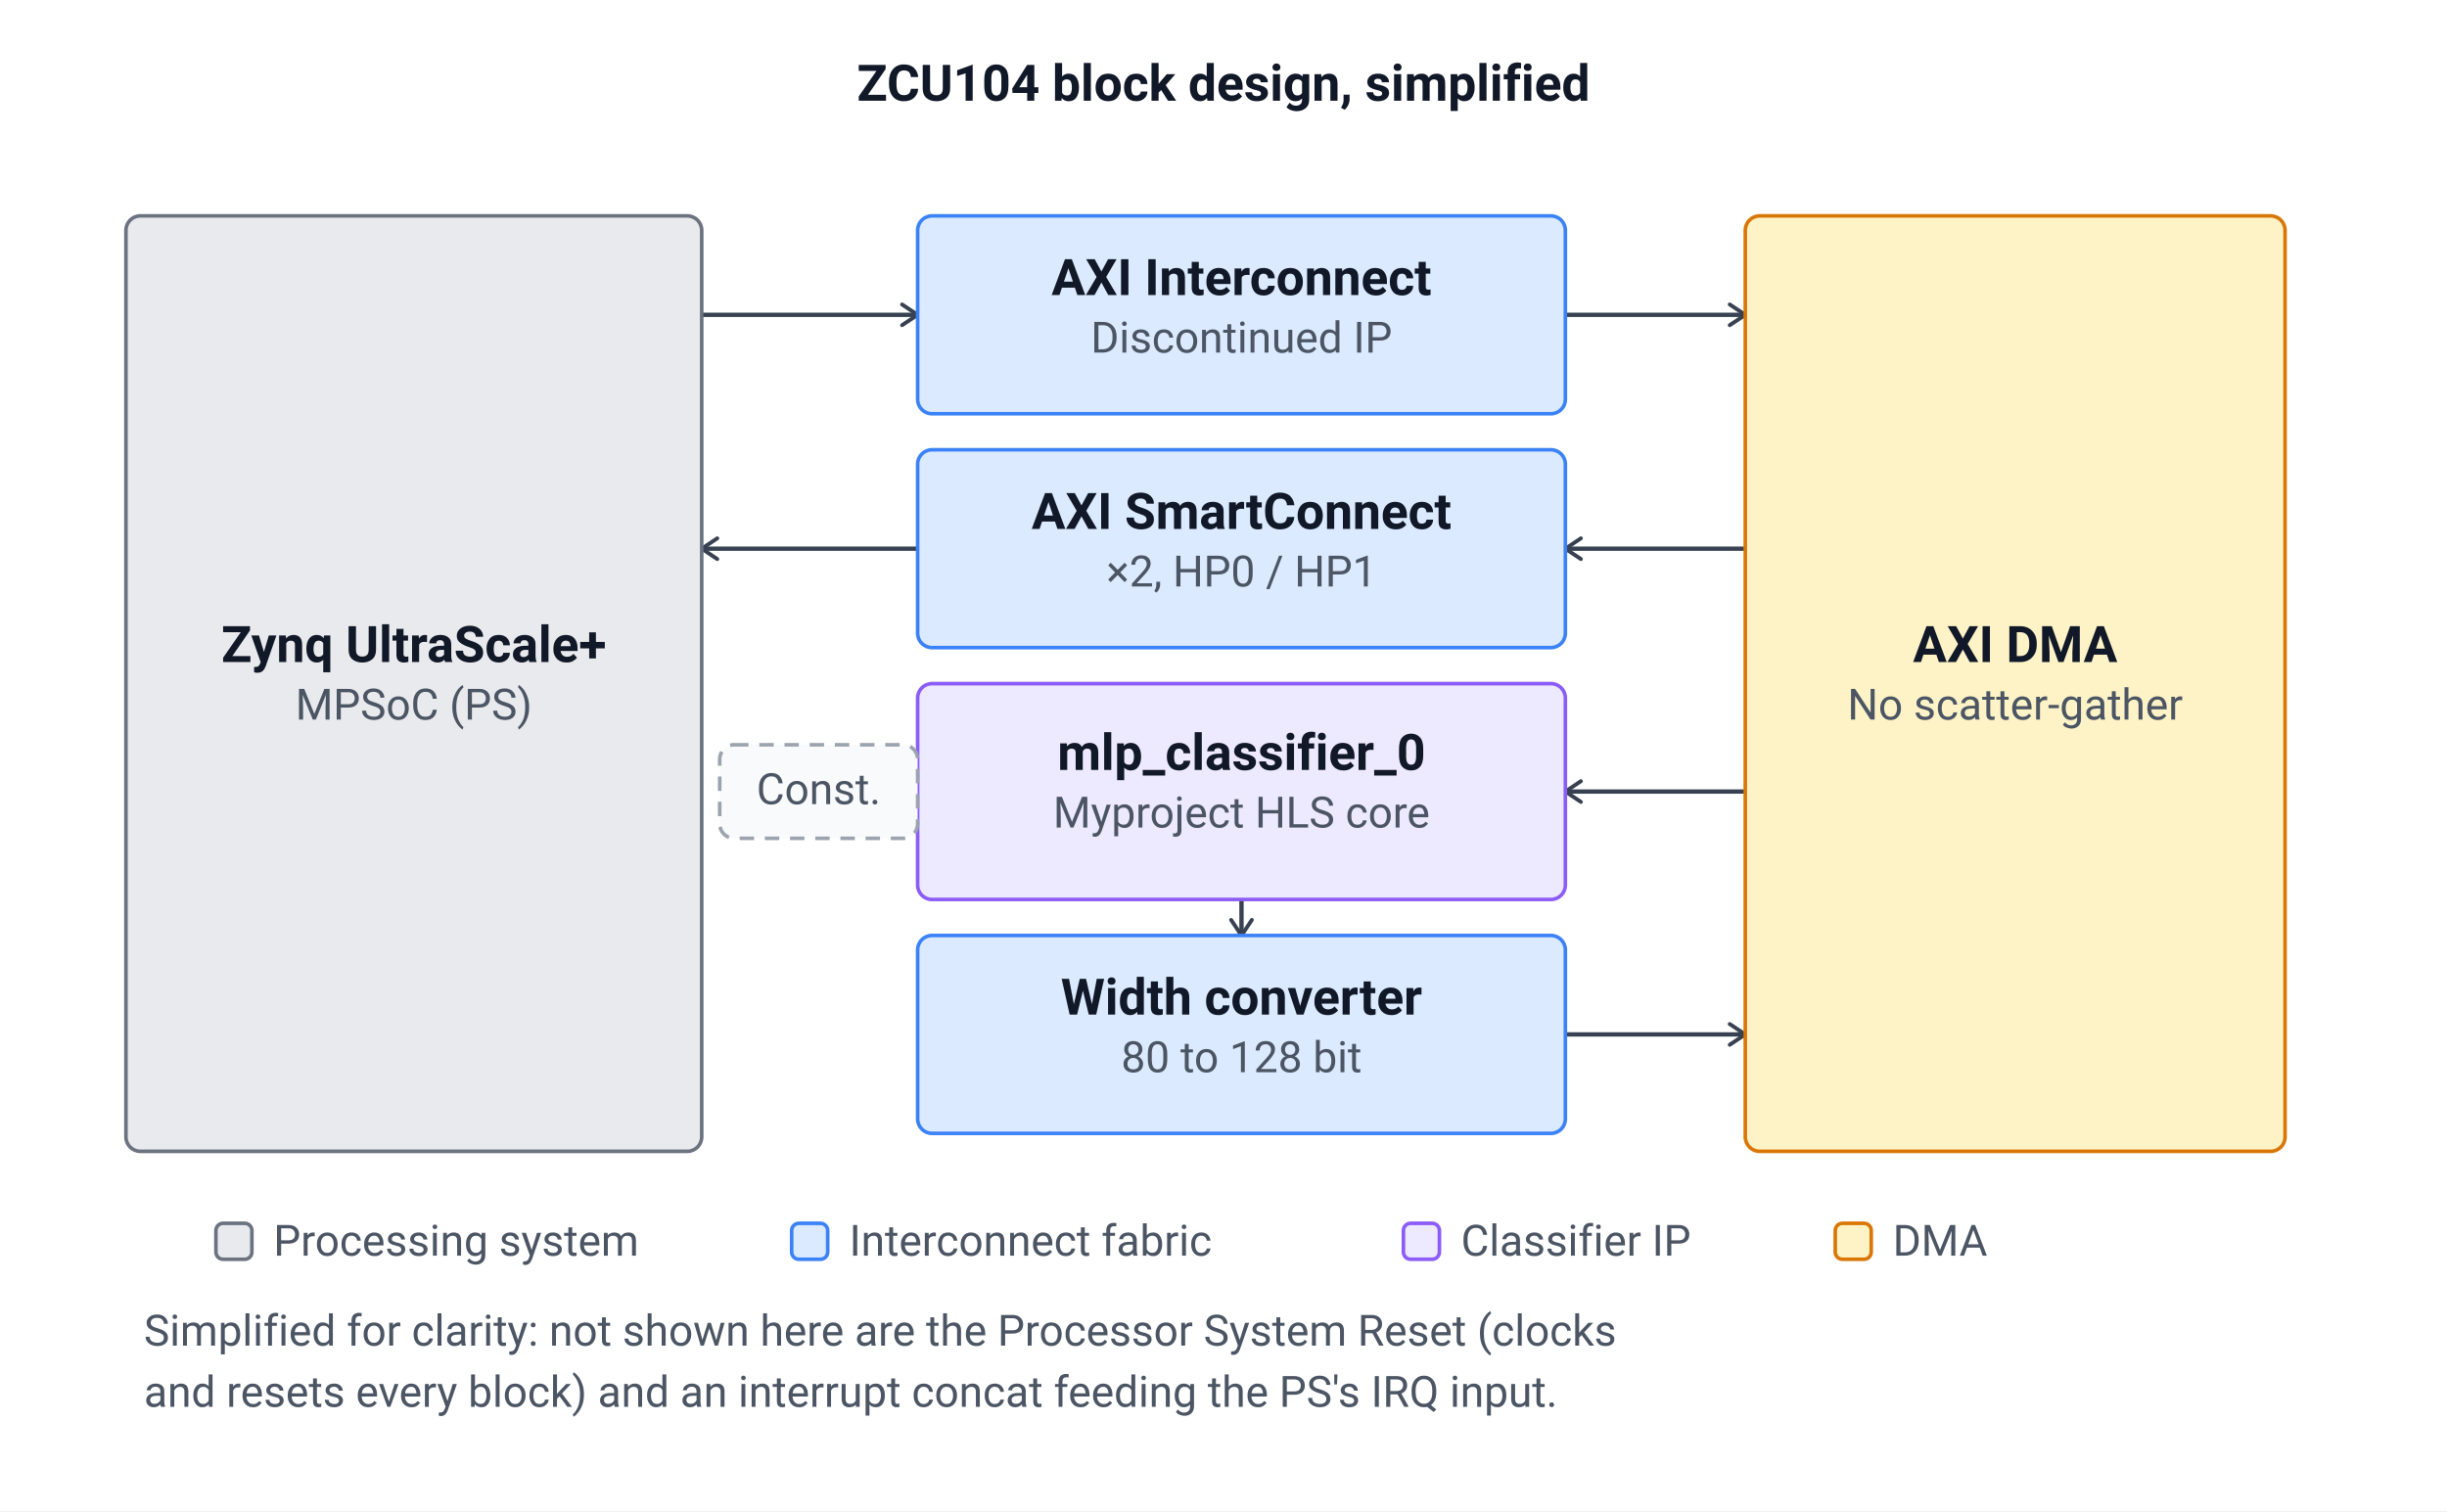
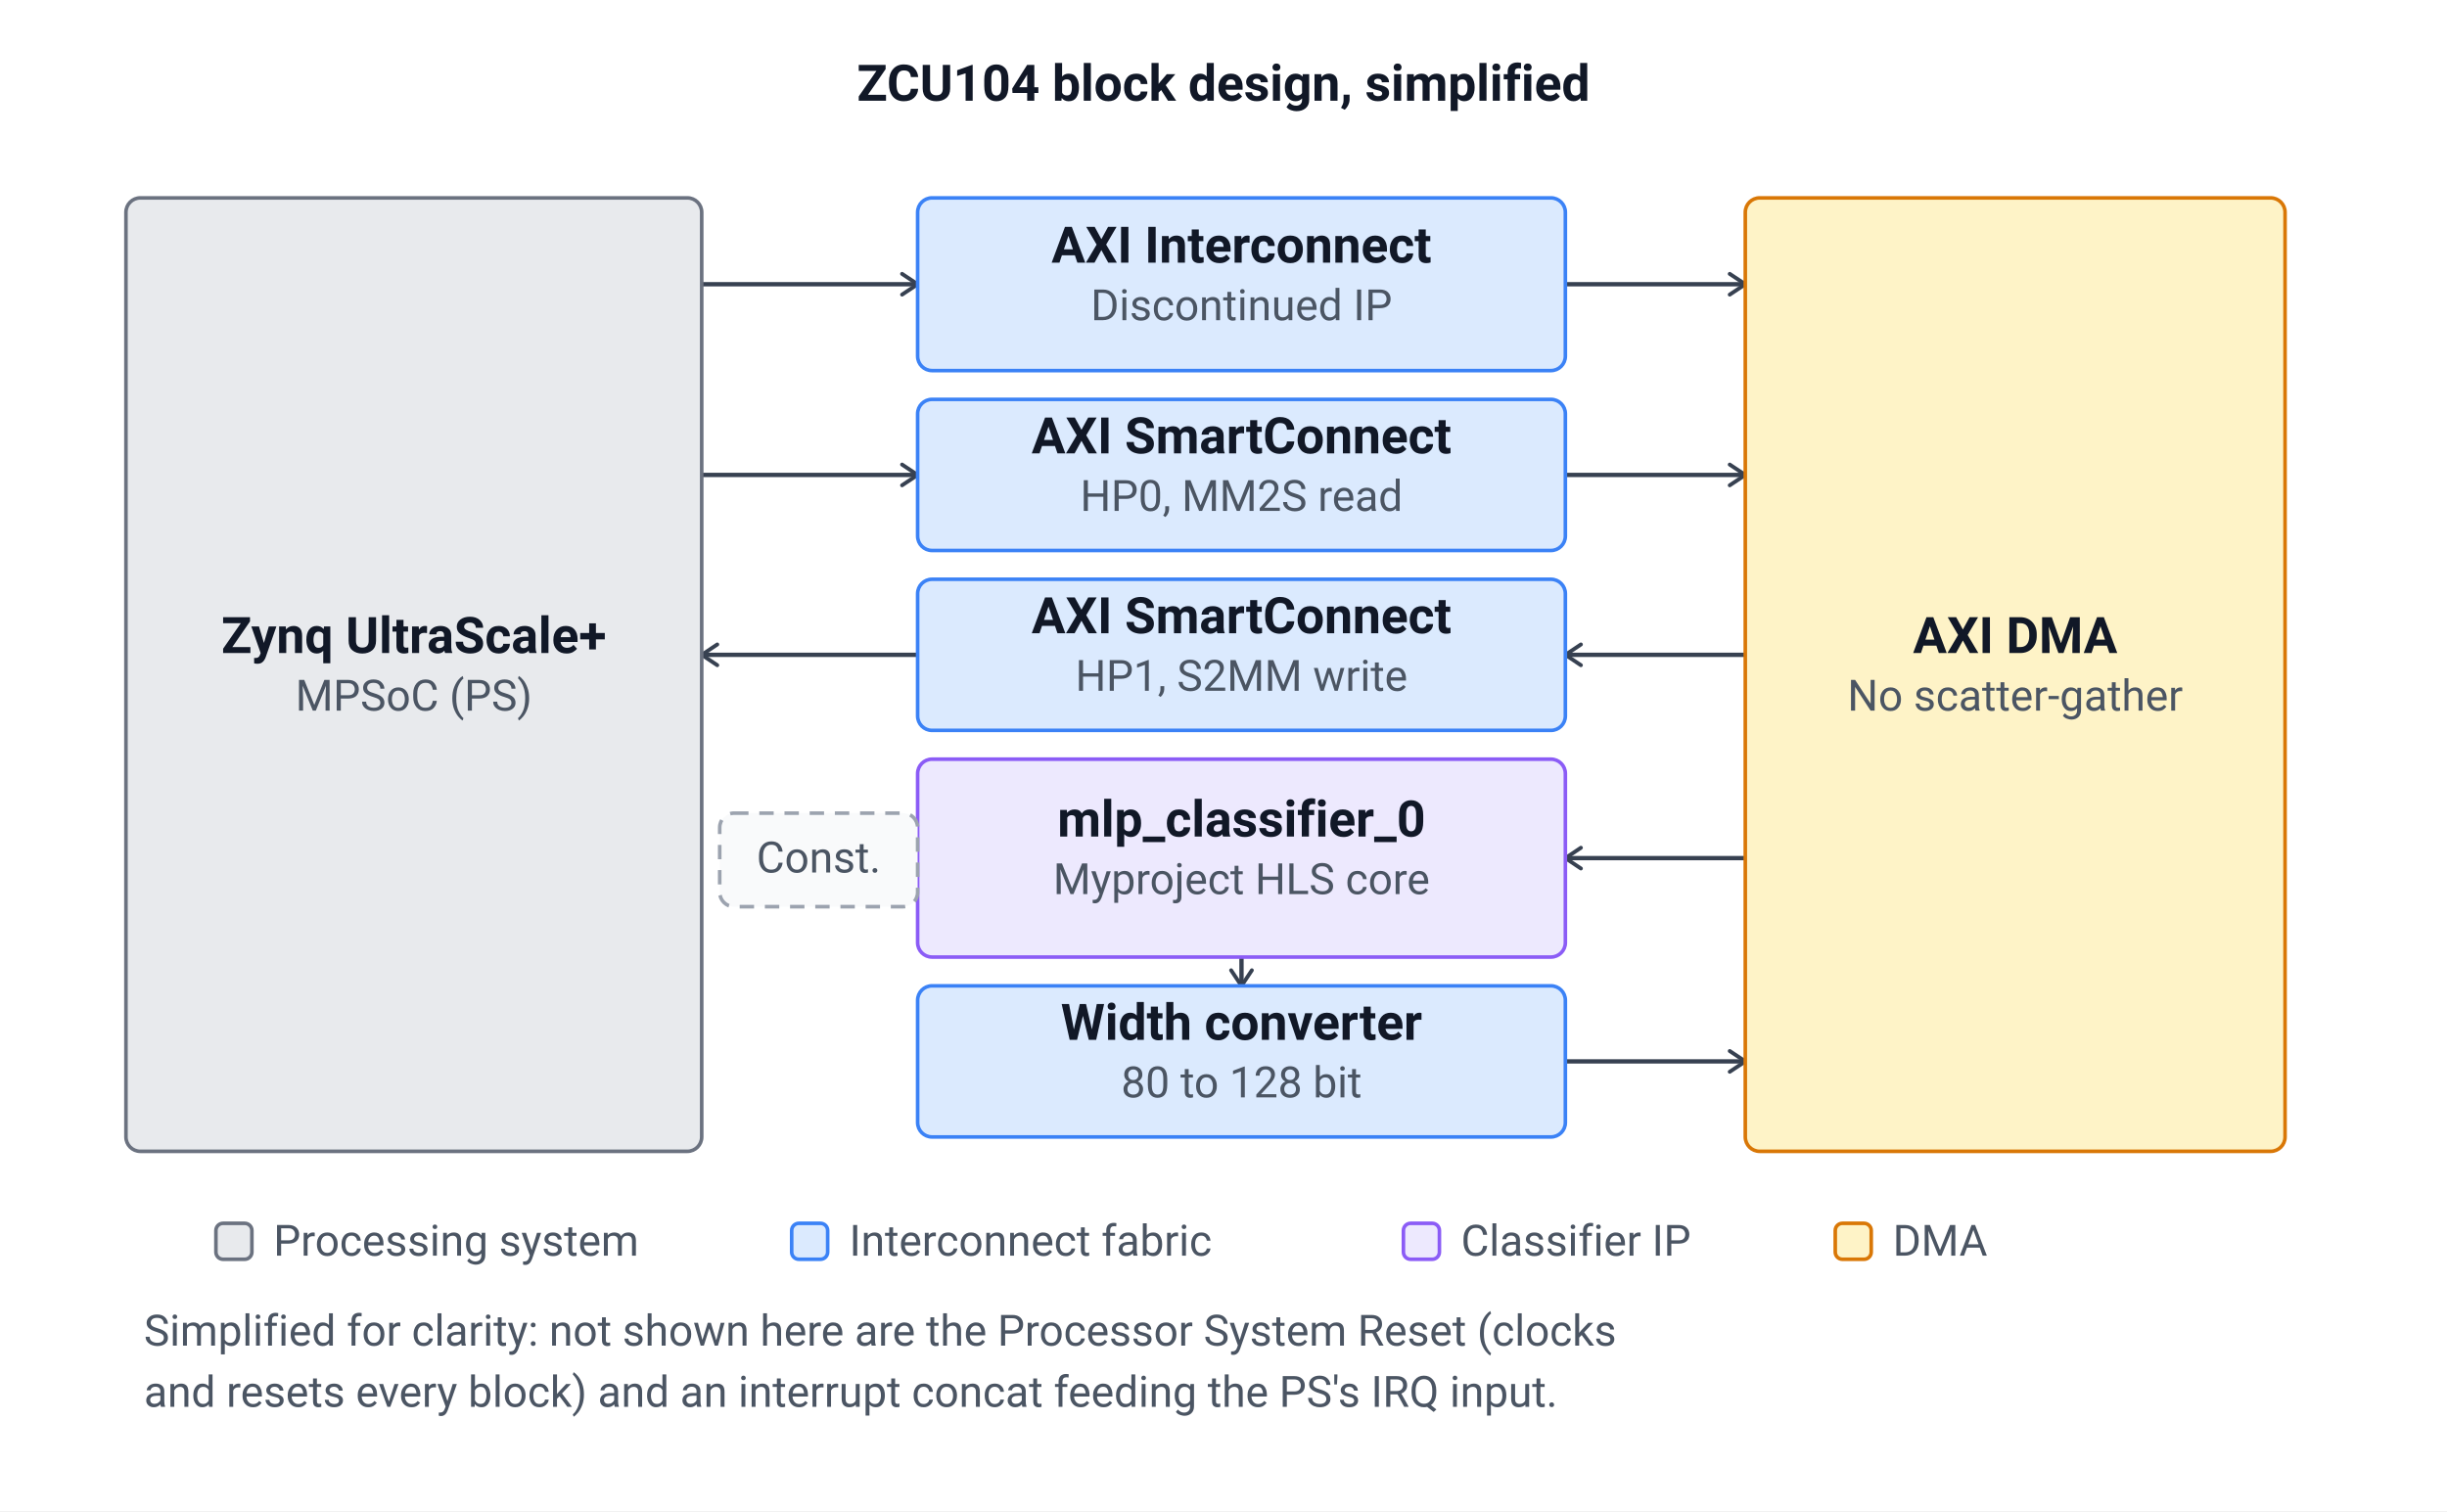
<svg xmlns="http://www.w3.org/2000/svg" width="680" height="420" viewBox="0 0 680 420" role="img">
  <defs>
    <marker id="arrow" viewBox="0 0 10 10" refX="8" refY="5" markerWidth="6" markerHeight="6" orient="auto-start-reverse">
      <path d="M2 1L8 5L2 9" fill="none" stroke="#374151" stroke-width="1.5" stroke-linecap="round" stroke-linejoin="round" />
    </marker>
  </defs>
  <style>
text{font-family:system-ui,-apple-system,"Segoe UI",Roboto,sans-serif}
.th{font-size:14px;font-weight:600;fill:#111827}
.ts{font-size:12px;font-weight:400;fill:#4b5563}
.arr{stroke:#374151;stroke-width:1.2;fill:none}
.box{stroke-width:1}
</style>
  <rect x="0" y="0" width="680" height="420" fill="#ffffff" />
  <text class="th" x="340" y="28" text-anchor="middle">ZCU104 block design, simplified</text>
-   <line class="arr" x1="195" y1="87.5" x2="255" y2="87.5" marker-end="url(#arrow)" />
-   <line class="arr" x1="435" y1="87.5" x2="485" y2="87.5" marker-end="url(#arrow)" />
-   <line class="arr" x1="485" y1="152.5" x2="435" y2="152.5" marker-end="url(#arrow)" />
-   <line class="arr" x1="255" y1="152.5" x2="195" y2="152.5" marker-end="url(#arrow)" />
-   <line class="arr" x1="485" y1="220" x2="435" y2="220" marker-end="url(#arrow)" />
-   <line class="arr" x1="345" y1="250" x2="345" y2="260" marker-end="url(#arrow)" />
-   <line class="arr" x1="435" y1="287.5" x2="485" y2="287.5" marker-end="url(#arrow)" />
+   <line class="arr" x1="195" y1="79" x2="255" y2="79" marker-end="url(#arrow)" />
+   <line class="arr" x1="435" y1="79" x2="485" y2="79" marker-end="url(#arrow)" />
+   <line class="arr" x1="195" y1="132" x2="255" y2="132" marker-end="url(#arrow)" />
+   <line class="arr" x1="435" y1="132" x2="485" y2="132" marker-end="url(#arrow)" />
+   <line class="arr" x1="485" y1="182" x2="435" y2="182" marker-end="url(#arrow)" />
+   <line class="arr" x1="255" y1="182" x2="195" y2="182" marker-end="url(#arrow)" />
+   <line class="arr" x1="485" y1="238.5" x2="435" y2="238.5" marker-end="url(#arrow)" />
+   <line class="arr" x1="345" y1="266" x2="345" y2="274" marker-end="url(#arrow)" />
+   <line class="arr" x1="435" y1="295" x2="485" y2="295" marker-end="url(#arrow)" />
  <g>
-     <rect class="box" x="35" y="60" width="160" height="260" rx="4" fill="#e8eaed" stroke="#6b7280" />
-     <text class="th" x="115" y="184" text-anchor="middle">Zynq UltraScale+</text>
-     <text class="ts" x="115" y="200" text-anchor="middle">MPSoC (PS)</text>
+     <rect class="box" x="35" y="55" width="160" height="265" rx="4" fill="#e8eaed" stroke="#6b7280" />
+     <text class="th" x="115" y="181.5" text-anchor="middle">Zynq UltraScale+</text>
+     <text class="ts" x="115" y="197.5" text-anchor="middle">MPSoC (PS)</text>
  </g>
  <g>
-     <rect class="box" x="485" y="60" width="150" height="260" rx="4" fill="#fef3c7" stroke="#d97706" />
-     <text class="th" x="560" y="184" text-anchor="middle">AXI DMA</text>
-     <text class="ts" x="560" y="200" text-anchor="middle">No scatter-gather</text>
+     <rect class="box" x="485" y="55" width="150" height="265" rx="4" fill="#fef3c7" stroke="#d97706" />
+     <text class="th" x="560" y="181.5" text-anchor="middle">AXI DMA</text>
+     <text class="ts" x="560" y="197.5" text-anchor="middle">No scatter-gather</text>
  </g>
  <g>
-     <rect class="box" x="255" y="60" width="180" height="55" rx="4" fill="#dbeafe" stroke="#3b82f6" />
-     <text class="th" x="345" y="82" text-anchor="middle">AXI Interconnect</text>
-     <text class="ts" x="345" y="98" text-anchor="middle">Discontinued IP</text>
+     <rect class="box" x="255" y="55" width="180" height="48" rx="4" fill="#dbeafe" stroke="#3b82f6" />
+     <text class="th" x="345" y="73" text-anchor="middle">AXI Interconnect</text>
+     <text class="ts" x="345" y="89" text-anchor="middle">Discontinued IP</text>
  </g>
  <g>
-     <rect class="box" x="255" y="125" width="180" height="55" rx="4" fill="#dbeafe" stroke="#3b82f6" />
-     <text class="th" x="345" y="147" text-anchor="middle">AXI SmartConnect</text>
-     <text class="ts" x="345" y="163" text-anchor="middle">×2, HP0 / HP1</text>
+     <rect class="box" x="255" y="111" width="180" height="42" rx="4" fill="#dbeafe" stroke="#3b82f6" />
+     <text class="th" x="345" y="126" text-anchor="middle">AXI SmartConnect</text>
+     <text class="ts" x="345" y="142" text-anchor="middle">HP0, MM2S read</text>
  </g>
  <g>
-     <rect class="box" x="255" y="190" width="180" height="60" rx="4" fill="#ede9fe" stroke="#8b5cf6" />
-     <text class="th" x="345" y="214" text-anchor="middle">mlp_classifier_0</text>
-     <text class="ts" x="345" y="230" text-anchor="middle">Myproject HLS core</text>
+     <rect class="box" x="255" y="161" width="180" height="42" rx="4" fill="#dbeafe" stroke="#3b82f6" />
+     <text class="th" x="345" y="176" text-anchor="middle">AXI SmartConnect</text>
+     <text class="ts" x="345" y="192" text-anchor="middle">HP1, S2MM write</text>
  </g>
  <g>
-     <rect class="box" x="255" y="260" width="180" height="55" rx="4" fill="#dbeafe" stroke="#3b82f6" />
-     <text class="th" x="345" y="282" text-anchor="middle">Width converter</text>
-     <text class="ts" x="345" y="298" text-anchor="middle">80 to 128 bit</text>
+     <rect class="box" x="255" y="211" width="180" height="55" rx="4" fill="#ede9fe" stroke="#8b5cf6" />
+     <text class="th" x="345" y="232.5" text-anchor="middle">mlp_classifier_0</text>
+     <text class="ts" x="345" y="248.5" text-anchor="middle">Myproject HLS core</text>
  </g>
-   <rect x="200" y="207" width="55" height="26" rx="4" fill="#f9fafb" stroke="#9ca3af" stroke-width="1" stroke-dasharray="4 3" />
-   <text class="ts" x="227.5" y="223.5" text-anchor="middle">Const.</text>
+   <g>
+     <rect class="box" x="255" y="274" width="180" height="42" rx="4" fill="#dbeafe" stroke="#3b82f6" />
+     <text class="th" x="345" y="289" text-anchor="middle">Width converter</text>
+     <text class="ts" x="345" y="305" text-anchor="middle">80 to 128 bit</text>
+   </g>
+   <rect x="200" y="226" width="55" height="26" rx="4" fill="#f9fafb" stroke="#9ca3af" stroke-width="1" stroke-dasharray="4 3" />
+   <text class="ts" x="227.5" y="242.5" text-anchor="middle">Const.</text>
  <rect x="60" y="340" width="10" height="10" rx="2" fill="#e8eaed" stroke="#6b7280" />
  <text class="ts" x="76" y="349">Processing system</text>
  <rect x="220" y="340" width="10" height="10" rx="2" fill="#dbeafe" stroke="#3b82f6" />
  <text class="ts" x="236" y="349">Interconnect fabric</text>
  <rect x="390" y="340" width="10" height="10" rx="2" fill="#ede9fe" stroke="#8b5cf6" />
  <text class="ts" x="406" y="349">Classifier IP</text>
  <rect x="510" y="340" width="10" height="10" rx="2" fill="#fef3c7" stroke="#d97706" />
  <text class="ts" x="526" y="349">DMA</text>
  <text class="ts" x="40" y="374">Simplified for clarity: not shown here are the Processor System Reset (clocks</text>
  <text class="ts" x="40" y="391">and resets every block) and an interrupt concat feeding the PS's IRQ input.</text>
</svg>
